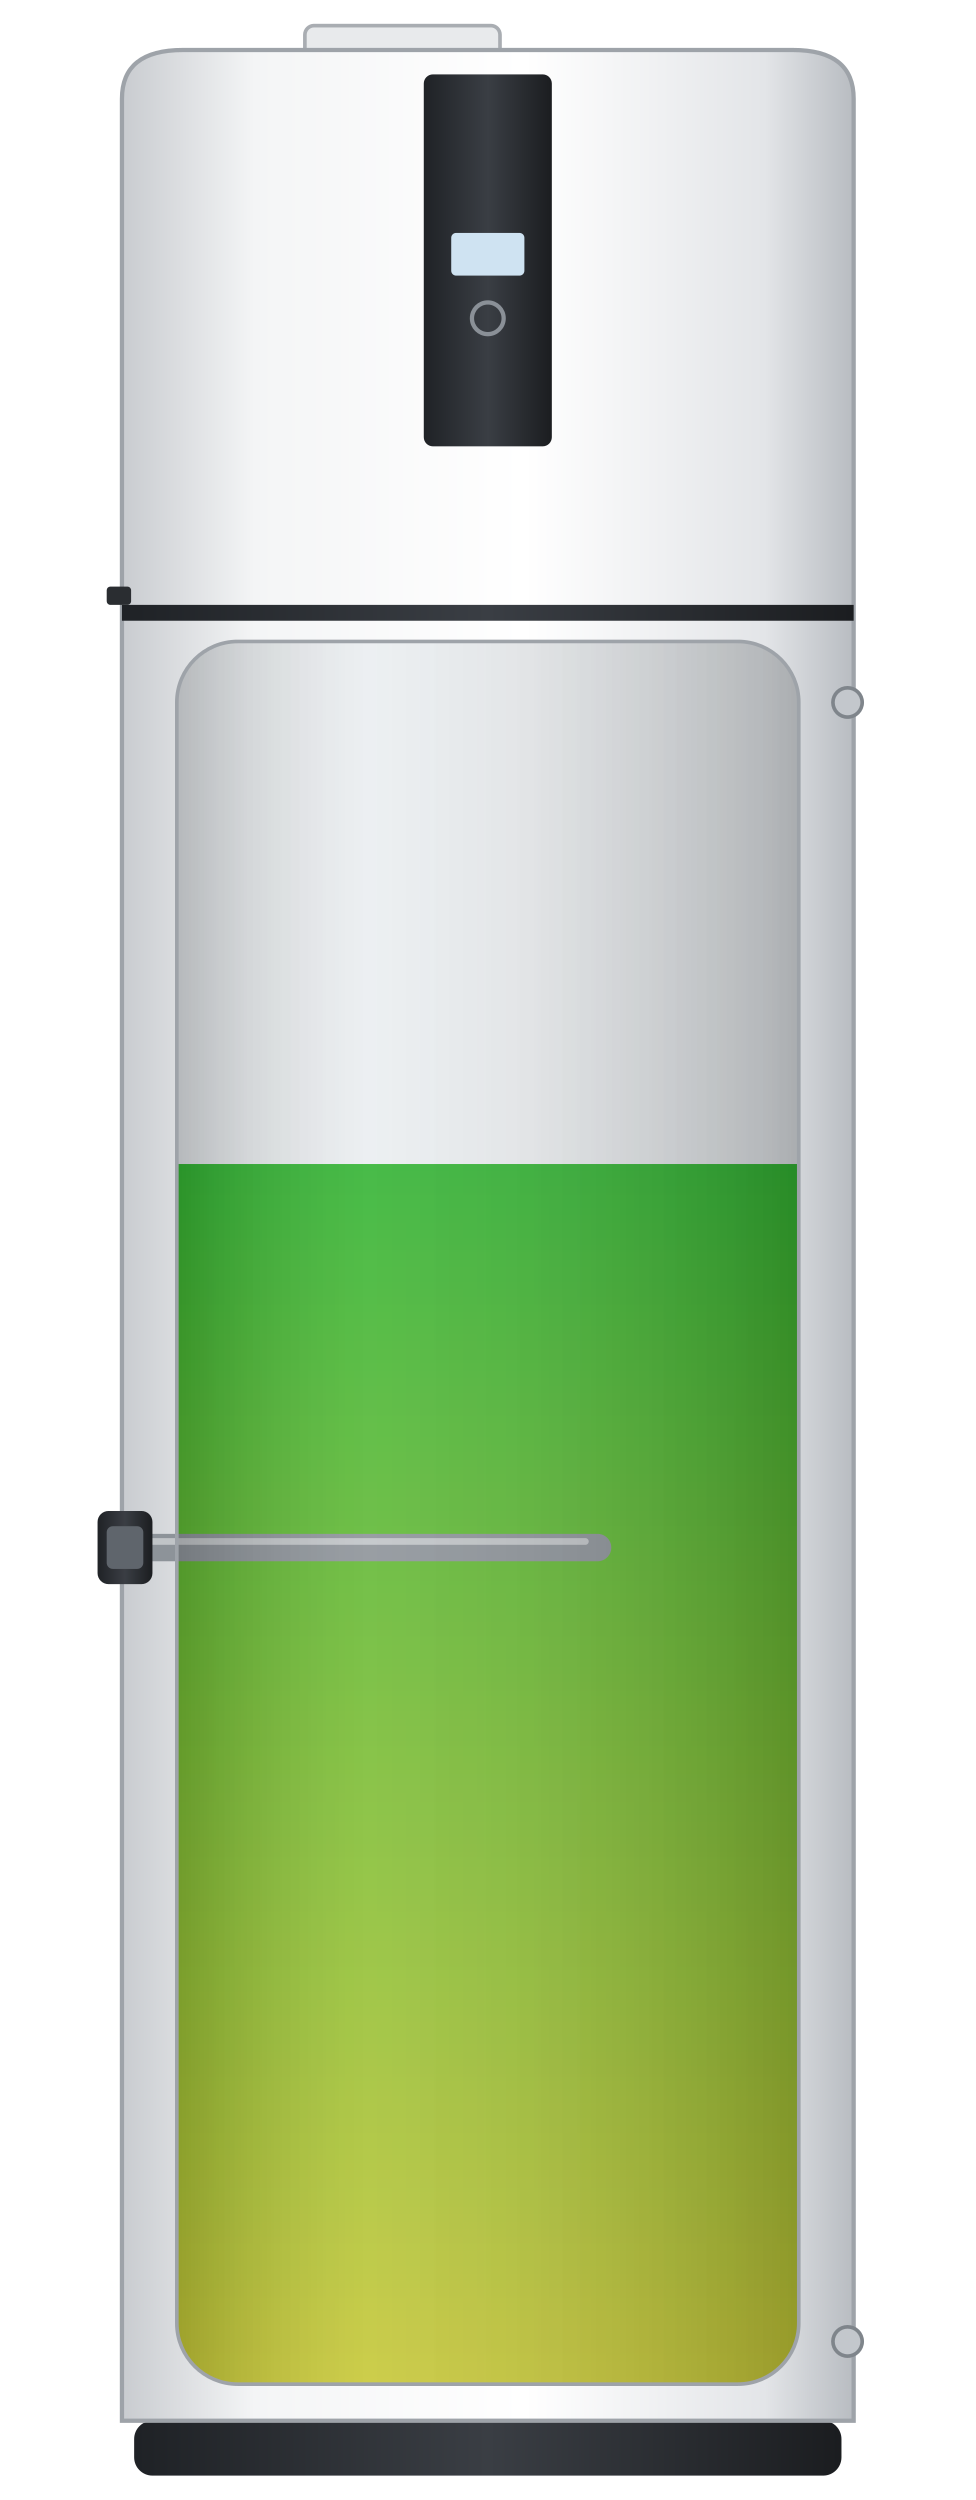
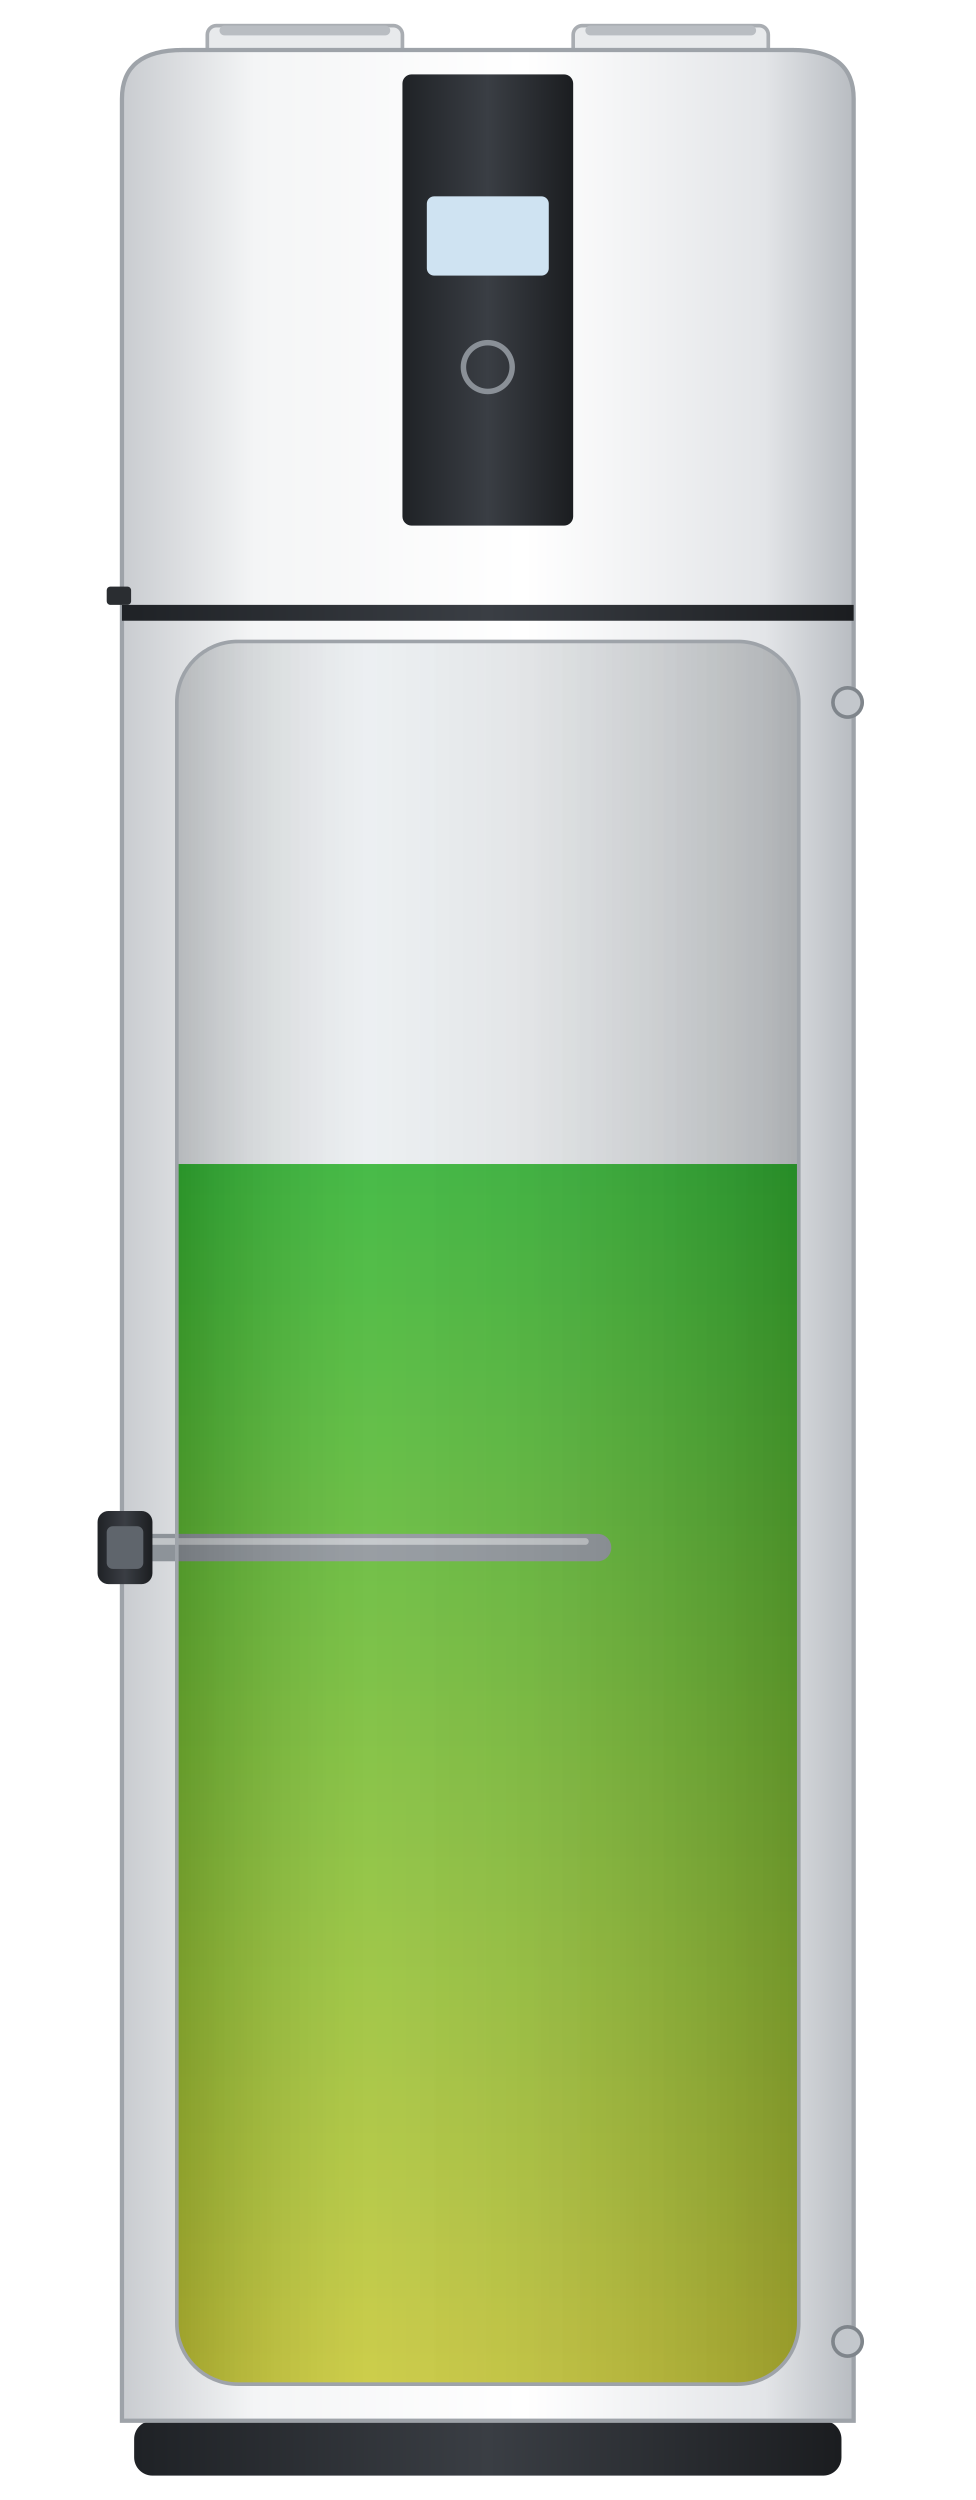
<svg xmlns="http://www.w3.org/2000/svg" viewBox="0 0 160 410" width="320" height="820">
  <defs>
    <linearGradient id="body" x1="0" x2="1">
      <stop offset="0" stop-color="#c9ccd0" />
      <stop offset=".18" stop-color="#f4f5f6" />
      <stop offset=".55" stop-color="#ffffff" />
      <stop offset=".88" stop-color="#e3e5e8" />
      <stop offset="1" stop-color="#b9bdc2" />
    </linearGradient>
    <linearGradient id="dark" x1="0" x2="1">
      <stop offset="0" stop-color="#1f2226" />
      <stop offset=".5" stop-color="#3a3e44" />
      <stop offset="1" stop-color="#1b1d20" />
    </linearGradient>
    <linearGradient id="water" x1="0" y1="1" x2="0" y2="0">
      <stop offset="0" stop-color="hsl(60,70%,45%)" />
      <stop offset="1" stop-color="hsl(120,70%,40%)" />
    </linearGradient>
    <linearGradient id="glass" x1="0" x2="1">
      <stop offset="0" stop-color="#000" stop-opacity=".18" />
      <stop offset=".3" stop-color="#fff" stop-opacity=".10" />
      <stop offset="1" stop-color="#000" stop-opacity=".22" />
    </linearGradient>
    <clipPath id="win">
      <rect x="29" y="105.2" width="102.0" height="285.8" rx="10" />
    </clipPath>
  </defs>
-   <rect x="50.0" y="4.2" width="32.0" height="7" rx="1.5" fill="#e8eaec" stroke="#a9adb2" stroke-width=".6" />
+   <rect x="34.0" y="4.2" width="32.0" height="7" rx="1.5" fill="#e8eaec" stroke="#a9adb2" stroke-width=".6" />
+   <rect x="36.0" y="4.2" width="28.0" height="1.6" rx=".8" fill="#b9bdc2" />
+   <rect x="94.0" y="4.2" width="32.0" height="7" rx="1.5" fill="#e8eaec" stroke="#a9adb2" stroke-width=".6" />
+   <rect x="96.0" y="4.2" width="28.0" height="1.6" rx=".8" fill="#b9bdc2" />
  <rect x="22" y="397.0" width="116.0" height="9.0" rx="3" fill="url(#dark)" />
  <path d="M20,16.2 Q20,8.2 30,8.2 H130.0 Q140.0,8.2 140.0,16.2 V397.0 H20 Z" fill="url(#body)" stroke="#9ea3a9" stroke-width=".7" />
  <rect x="20" y="99.2" width="120.0" height="2.6" fill="url(#dark)" />
-   <rect x="69.5" y="12.2" width="21" height="61" rx="1.5" fill="url(#dark)" />
-   <rect x="74.0" y="38.2" width="12" height="7" rx=".8" fill="#cfe3f2" />
-   <circle cx="80.0" cy="52.2" r="2.6" fill="none" stroke="#8a9097" stroke-width=".7" />
+   <rect x="66.0" y="12.2" width="28" height="74" rx="1.5" fill="url(#dark)" />
+   <rect x="70.0" y="32.2" width="20" height="13" rx="1.2" fill="#cfe3f2" />
+   <circle cx="80.0" cy="60.2" r="4" fill="none" stroke="#8a9097" stroke-width=".9" />
  <rect x="17.5" y="96.2" width="4" height="3" rx=".6" fill="#2a2d31" />
  <rect x="29" y="105.2" width="102.0" height="285.8" rx="10" fill="#dfe3e7" opacity=".55" />
  <g clip-path="url(#win)">
    <rect x="29" y="190.9" width="102.0" height="200.1" fill="url(#water)" opacity=".9" />
  </g>
  <line x1="23" y1="253.8" x2="98.0" y2="253.8" stroke="#8d9399" stroke-width="4.5" stroke-linecap="round" />
  <line x1="25" y1="252.8" x2="96.0" y2="252.8" stroke="rgba(255,255,255,.45)" stroke-width="1.1" stroke-linecap="round" />
  <rect x="29" y="105.2" width="102.0" height="285.8" rx="10" fill="url(#glass)" stroke="#9ea3a9" stroke-width=".6" />
  <rect x="16" y="247.8" width="9" height="12" rx="1.8" fill="url(#dark)" />
  <rect x="17.5" y="250.3" width="6" height="7" rx="1" fill="#5f656c" />
  <circle cx="139.0" cy="115.2" r="2.4" fill="#c3c7cc" stroke="#7f858b" stroke-width=".6" />
  <circle cx="139.0" cy="384.0" r="2.4" fill="#c3c7cc" stroke="#7f858b" stroke-width=".6" />
</svg>
